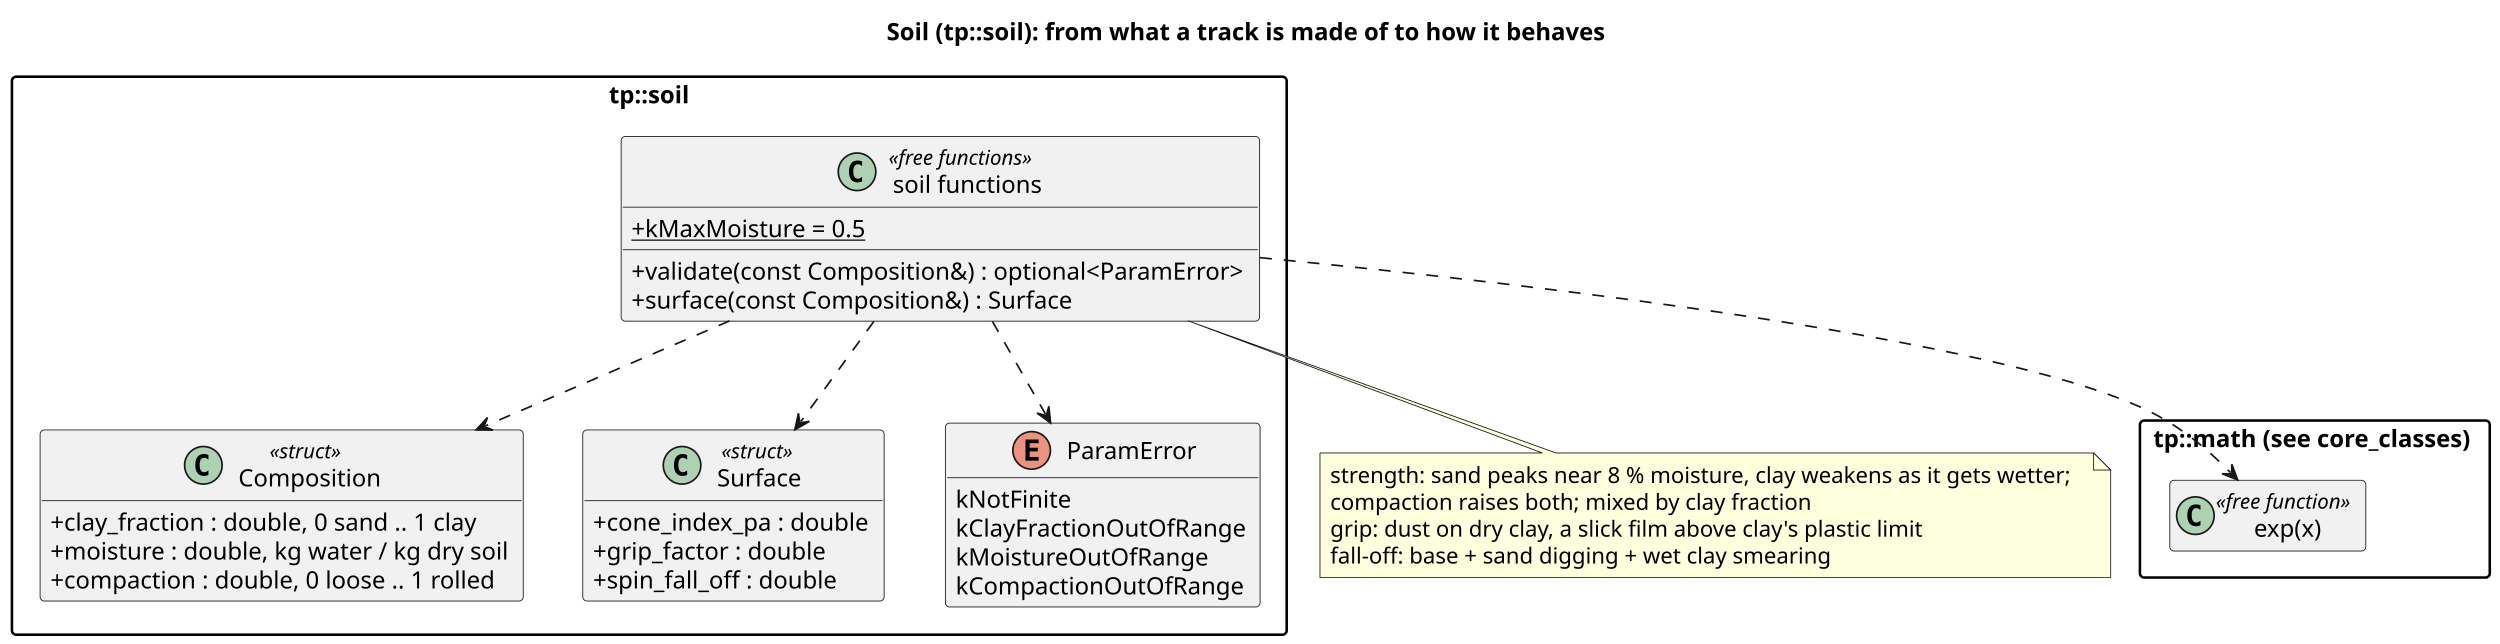
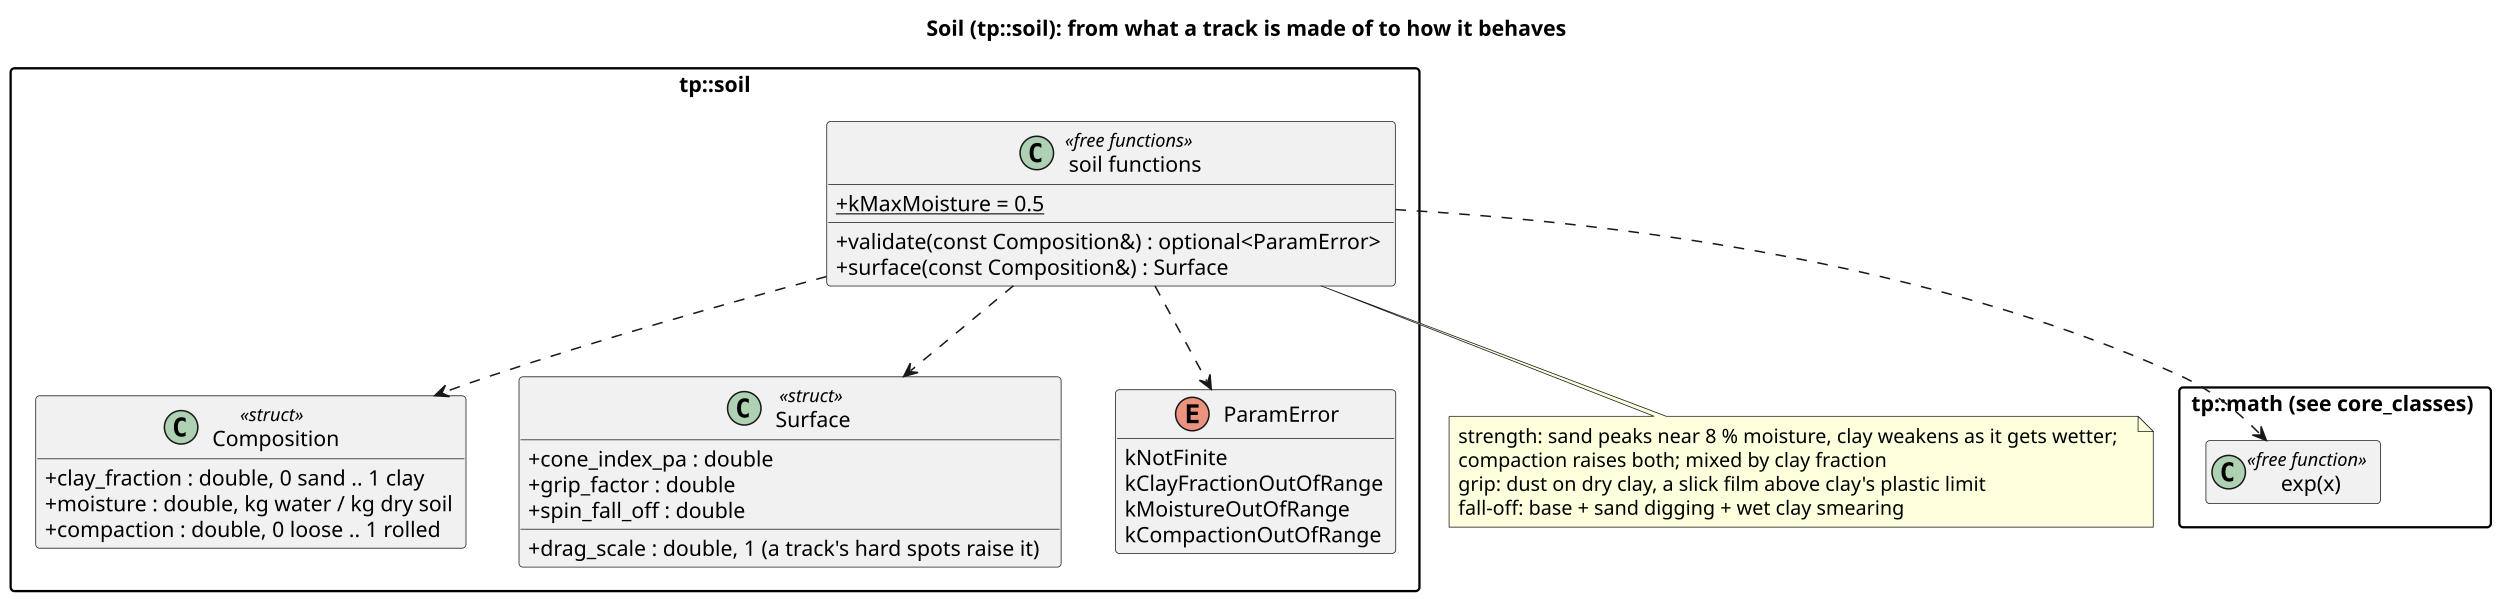
- <svg xmlns="http://www.w3.org/2000/svg" contentStyleType="text/css" height="377px" preserveAspectRatio="none" style="width:1465px;height:377px;background:#FFFFFF;" version="1.1" viewBox="0 0 1465 377" width="1465px" zoomAndPan="magnify">
+ <svg xmlns="http://www.w3.org/2000/svg" contentStyleType="text/css" height="394px" preserveAspectRatio="none" style="width:1645px;height:394px;background:#FFFFFF;" version="1.1" viewBox="0 0 1645 394" width="1645px" zoomAndPan="magnify">
  <defs />
  <g>
-     <text fill="#000000" font-family="sans-serif" font-size="14" font-weight="bold" lengthAdjust="spacing" textLength="411.906" x="519.547" y="23.562">Soil (tp::soil): from what a track is made of to how it behaves</text>
+     <text fill="#000000" font-family="sans-serif" font-size="14" font-weight="bold" lengthAdjust="spacing" textLength="411.906" x="609.547" y="23.562">Soil (tp::soil): from what a track is made of to how it behaves</text>
    <g id="cluster_tp::math (see core_classes)">
-       <rect fill="none" height="92" rx="2.5" ry="2.5" style="stroke:#000000;stroke-width:1.5;" width="205" x="1254" y="246.44" />
-       <text fill="#000000" font-family="sans-serif" font-size="14" font-weight="bold" lengthAdjust="spacing" textLength="189.308" x="1261.846" y="262.002">tp::math (see core_classes)</text>
+       <rect fill="none" height="92" rx="2.5" ry="2.5" style="stroke:#000000;stroke-width:1.5;" width="205" x="1434" y="254.94" />
+       <text fill="#000000" font-family="sans-serif" font-size="14" font-weight="bold" lengthAdjust="spacing" textLength="189.308" x="1441.846" y="270.502">tp::math (see core_classes)</text>
    </g>
    <g id="cluster_tp::soil">
-       <rect fill="none" height="327" rx="2.5" ry="2.5" style="stroke:#000000;stroke-width:1.5;" width="747" x="7" y="44.94" />
-       <text fill="#000000" font-family="sans-serif" font-size="14" font-weight="bold" lengthAdjust="spacing" textLength="47.318" x="356.841" y="60.502">tp::soil</text>
+       <rect fill="none" height="344" rx="2.5" ry="2.5" style="stroke:#000000;stroke-width:1.5;" width="927" x="7" y="44.94" />
+       <text fill="#000000" font-family="sans-serif" font-size="14" font-weight="bold" lengthAdjust="spacing" textLength="47.318" x="446.841" y="60.502">tp::soil</text>
    </g>
    <g id="elem_Exp">
-       <rect codeLine="7" fill="#F1F1F1" height="41.459" id="Exp" rx="2.5" ry="2.5" style="stroke:#181818;stroke-width:0.5;" width="114.859" x="1271.5" y="281.44" />
-       <ellipse cx="1286.5" cy="302.169" fill="#ADD1B2" rx="11" ry="11" style="stroke:#181818;stroke-width:1.0;" />
-       <path d="M1289.469,307.81 Q1288.891,308.106 1288.25,308.247 Q1287.609,308.403 1286.906,308.403 Q1284.406,308.403 1283.078,306.763 Q1281.766,305.106 1281.766,301.981 Q1281.766,298.856 1283.078,297.2 Q1284.406,295.544 1286.906,295.544 Q1287.609,295.544 1288.25,295.7 Q1288.906,295.856 1289.469,296.153 L1289.469,298.872 Q1288.844,298.294 1288.25,298.028 Q1287.656,297.747 1287.031,297.747 Q1285.688,297.747 1285,298.825 Q1284.312,299.888 1284.312,301.981 Q1284.312,304.075 1285,305.153 Q1285.688,306.216 1287.031,306.216 Q1287.656,306.216 1288.25,305.95 Q1288.844,305.669 1289.469,305.091 L1289.469,307.81 Z " fill="#000000" />
-       <text fill="#000000" font-family="sans-serif" font-size="12" font-style="italic" lengthAdjust="spacing" textLength="86.859" x="1298.5" y="298.065">«free function»</text>
-       <text fill="#000000" font-family="sans-serif" font-size="14" lengthAdjust="spacing" textLength="42.232" x="1320.813" y="314.522">exp(x)</text>
+       <rect codeLine="7" fill="#F1F1F1" height="41.459" id="Exp" rx="2.5" ry="2.5" style="stroke:#181818;stroke-width:0.5;" width="114.859" x="1451.5" y="289.94" />
+       <ellipse cx="1466.5" cy="310.669" fill="#ADD1B2" rx="11" ry="11" style="stroke:#181818;stroke-width:1.0;" />
+       <path d="M1469.469,316.31 Q1468.891,316.606 1468.25,316.747 Q1467.609,316.903 1466.906,316.903 Q1464.406,316.903 1463.078,315.263 Q1461.766,313.606 1461.766,310.481 Q1461.766,307.356 1463.078,305.7 Q1464.406,304.044 1466.906,304.044 Q1467.609,304.044 1468.25,304.2 Q1468.906,304.356 1469.469,304.653 L1469.469,307.372 Q1468.844,306.794 1468.25,306.528 Q1467.656,306.247 1467.031,306.247 Q1465.688,306.247 1465,307.325 Q1464.312,308.388 1464.312,310.481 Q1464.312,312.575 1465,313.653 Q1465.688,314.716 1467.031,314.716 Q1467.656,314.716 1468.25,314.45 Q1468.844,314.169 1469.469,313.591 L1469.469,316.31 Z " fill="#000000" />
+       <text fill="#000000" font-family="sans-serif" font-size="12" font-style="italic" lengthAdjust="spacing" textLength="86.859" x="1478.5" y="306.565">«free function»</text>
+       <text fill="#000000" font-family="sans-serif" font-size="14" lengthAdjust="spacing" textLength="42.232" x="1500.813" y="323.022">exp(x)</text>
    </g>
    <g id="elem_Composition">
-       <rect codeLine="11" fill="#F1F1F1" height="100.277" id="Composition" rx="2.5" ry="2.5" style="stroke:#181818;stroke-width:0.5;" width="283.12" x="23.5" y="251.94" />
-       <ellipse cx="119.176" cy="272.669" fill="#ADD1B2" rx="11" ry="11" style="stroke:#181818;stroke-width:1.0;" />
-       <path d="M122.144,278.31 Q121.566,278.606 120.926,278.747 Q120.285,278.903 119.582,278.903 Q117.082,278.903 115.754,277.263 Q114.441,275.606 114.441,272.481 Q114.441,269.356 115.754,267.7 Q117.082,266.044 119.582,266.044 Q120.285,266.044 120.926,266.2 Q121.582,266.356 122.144,266.653 L122.144,269.372 Q121.519,268.794 120.926,268.528 Q120.332,268.247 119.707,268.247 Q118.363,268.247 117.676,269.325 Q116.988,270.388 116.988,272.481 Q116.988,274.575 117.676,275.653 Q118.363,276.716 119.707,276.716 Q120.332,276.716 120.926,276.45 Q121.519,276.169 122.144,275.591 L122.144,278.31 Z " fill="#000000" />
-       <text fill="#000000" font-family="sans-serif" font-size="12" font-style="italic" lengthAdjust="spacing" textLength="46.676" x="157.972" y="268.565">«struct»</text>
-       <text fill="#000000" font-family="sans-serif" font-size="14" lengthAdjust="spacing" textLength="83.269" x="139.676" y="285.022">Composition</text>
-       <line style="stroke:#181818;stroke-width:0.5;" x1="24.5" x2="305.62" y1="293.398" y2="293.398" />
-       <text fill="#000000" font-family="sans-serif" font-size="14" lengthAdjust="spacing" textLength="256.519" x="29.5" y="310.961">+clay_fraction : double, 0 sand .. 1 clay</text>
-       <text fill="#000000" font-family="sans-serif" font-size="14" lengthAdjust="spacing" textLength="271.12" x="29.5" y="327.9">+moisture : double, kg water / kg dry soil</text>
-       <text fill="#000000" font-family="sans-serif" font-size="14" lengthAdjust="spacing" textLength="263.491" x="29.5" y="344.84">+compaction : double, 0 loose .. 1 rolled</text>
+       <rect codeLine="11" fill="#F1F1F1" height="100.277" id="Composition" rx="2.5" ry="2.5" style="stroke:#181818;stroke-width:0.5;" width="283.12" x="23.5" y="260.44" />
+       <ellipse cx="119.176" cy="281.169" fill="#ADD1B2" rx="11" ry="11" style="stroke:#181818;stroke-width:1.0;" />
+       <path d="M122.144,286.81 Q121.566,287.106 120.926,287.247 Q120.285,287.403 119.582,287.403 Q117.082,287.403 115.754,285.763 Q114.441,284.106 114.441,280.981 Q114.441,277.856 115.754,276.2 Q117.082,274.544 119.582,274.544 Q120.285,274.544 120.926,274.7 Q121.582,274.856 122.144,275.153 L122.144,277.872 Q121.519,277.294 120.926,277.028 Q120.332,276.747 119.707,276.747 Q118.363,276.747 117.676,277.825 Q116.988,278.888 116.988,280.981 Q116.988,283.075 117.676,284.153 Q118.363,285.216 119.707,285.216 Q120.332,285.216 120.926,284.95 Q121.519,284.669 122.144,284.091 L122.144,286.81 Z " fill="#000000" />
+       <text fill="#000000" font-family="sans-serif" font-size="12" font-style="italic" lengthAdjust="spacing" textLength="46.676" x="157.972" y="277.065">«struct»</text>
+       <text fill="#000000" font-family="sans-serif" font-size="14" lengthAdjust="spacing" textLength="83.269" x="139.676" y="293.522">Composition</text>
+       <line style="stroke:#181818;stroke-width:0.5;" x1="24.5" x2="305.62" y1="301.898" y2="301.898" />
+       <text fill="#000000" font-family="sans-serif" font-size="14" lengthAdjust="spacing" textLength="256.519" x="29.5" y="319.461">+clay_fraction : double, 0 sand .. 1 clay</text>
+       <text fill="#000000" font-family="sans-serif" font-size="14" lengthAdjust="spacing" textLength="271.12" x="29.5" y="336.4">+moisture : double, kg water / kg dry soil</text>
+       <text fill="#000000" font-family="sans-serif" font-size="14" lengthAdjust="spacing" textLength="263.491" x="29.5" y="353.34">+compaction : double, 0 loose .. 1 rolled</text>
    </g>
    <g id="elem_Surface">
-       <rect codeLine="16" fill="#F1F1F1" height="100.277" id="Surface" rx="2.5" ry="2.5" style="stroke:#181818;stroke-width:0.5;" width="176.609" x="341.5" y="251.94" />
-       <ellipse cx="399.688" cy="272.669" fill="#ADD1B2" rx="11" ry="11" style="stroke:#181818;stroke-width:1.0;" />
-       <path d="M402.656,278.31 Q402.078,278.606 401.438,278.747 Q400.797,278.903 400.094,278.903 Q397.594,278.903 396.266,277.263 Q394.953,275.606 394.953,272.481 Q394.953,269.356 396.266,267.7 Q397.594,266.044 400.094,266.044 Q400.797,266.044 401.438,266.2 Q402.094,266.356 402.656,266.653 L402.656,269.372 Q402.031,268.794 401.438,268.528 Q400.844,268.247 400.219,268.247 Q398.875,268.247 398.188,269.325 Q397.5,270.388 397.5,272.481 Q397.5,274.575 398.188,275.653 Q398.875,276.716 400.219,276.716 Q400.844,276.716 401.438,276.45 Q402.031,276.169 402.656,275.591 L402.656,278.31 Z " fill="#000000" />
-       <text fill="#000000" font-family="sans-serif" font-size="12" font-style="italic" lengthAdjust="spacing" textLength="46.676" x="422.717" y="268.565">«struct»</text>
-       <text fill="#000000" font-family="sans-serif" font-size="14" lengthAdjust="spacing" textLength="51.734" x="420.188" y="285.022">Surface</text>
-       <line style="stroke:#181818;stroke-width:0.5;" x1="342.5" x2="517.109" y1="293.398" y2="293.398" />
-       <text fill="#000000" font-family="sans-serif" font-size="14" lengthAdjust="spacing" textLength="164.609" x="347.5" y="310.961">+cone_index_pa : double</text>
-       <text fill="#000000" font-family="sans-serif" font-size="14" lengthAdjust="spacing" textLength="138.031" x="347.5" y="327.9">+grip_factor : double</text>
-       <text fill="#000000" font-family="sans-serif" font-size="14" lengthAdjust="spacing" textLength="145.517" x="347.5" y="344.84">+spin_fall_off : double</text>
+       <rect codeLine="16" fill="#F1F1F1" height="125.217" id="Surface" rx="2.5" ry="2.5" style="stroke:#181818;stroke-width:0.5;" width="356.716" x="341.5" y="247.94" />
+       <ellipse cx="489.741" cy="268.669" fill="#ADD1B2" rx="11" ry="11" style="stroke:#181818;stroke-width:1.0;" />
+       <path d="M492.709,274.31 Q492.131,274.606 491.491,274.747 Q490.85,274.903 490.147,274.903 Q487.647,274.903 486.319,273.263 Q485.006,271.606 485.006,268.481 Q485.006,265.356 486.319,263.7 Q487.647,262.044 490.147,262.044 Q490.85,262.044 491.491,262.2 Q492.147,262.356 492.709,262.653 L492.709,265.372 Q492.084,264.794 491.491,264.528 Q490.897,264.247 490.272,264.247 Q488.928,264.247 488.241,265.325 Q487.553,266.388 487.553,268.481 Q487.553,270.575 488.241,271.653 Q488.928,272.716 490.272,272.716 Q490.897,272.716 491.491,272.45 Q492.084,272.169 492.709,271.591 L492.709,274.31 Z " fill="#000000" />
+       <text fill="#000000" font-family="sans-serif" font-size="12" font-style="italic" lengthAdjust="spacing" textLength="46.676" x="512.77" y="264.565">«struct»</text>
+       <text fill="#000000" font-family="sans-serif" font-size="14" lengthAdjust="spacing" textLength="51.734" x="510.241" y="281.022">Surface</text>
+       <line style="stroke:#181818;stroke-width:0.5;" x1="342.5" x2="697.216" y1="289.398" y2="289.398" />
+       <text fill="#000000" font-family="sans-serif" font-size="14" lengthAdjust="spacing" textLength="164.609" x="347.5" y="306.961">+cone_index_pa : double</text>
+       <text fill="#000000" font-family="sans-serif" font-size="14" lengthAdjust="spacing" textLength="138.031" x="347.5" y="323.9">+grip_factor : double</text>
+       <text fill="#000000" font-family="sans-serif" font-size="14" lengthAdjust="spacing" textLength="145.517" x="347.5" y="340.84">+spin_fall_off : double</text>
+       <line style="stroke:#181818;stroke-width:0.5;" x1="342.5" x2="697.216" y1="348.217" y2="348.217" />
+       <text fill="#000000" font-family="sans-serif" font-size="14" lengthAdjust="spacing" textLength="344.716" x="347.5" y="365.779">+drag_scale : double, 1 (a track's hard spots raise it)</text>
    </g>
    <g id="elem_ParamError">
-       <rect codeLine="21" fill="#F1F1F1" height="107.758" id="ParamError" rx="2.5" ry="2.5" style="stroke:#181818;stroke-width:0.5;" width="184.402" x="554" y="247.94" />
-       <ellipse cx="604.542" cy="263.94" fill="#EB937F" rx="11" ry="11" style="stroke:#181818;stroke-width:1.0;" />
-       <path d="M608.651,269.94 L600.932,269.94 L600.932,257.549 L608.651,257.549 L608.651,259.705 L603.385,259.705 L603.385,262.377 L608.151,262.377 L608.151,264.533 L603.385,264.533 L603.385,267.783 L608.651,267.783 L608.651,269.94 Z " fill="#000000" />
-       <text fill="#000000" font-family="sans-serif" font-size="14" lengthAdjust="spacing" textLength="74.819" x="625.042" y="269.032">ParamError</text>
-       <line style="stroke:#181818;stroke-width:0.5;" x1="555" x2="737.402" y1="279.94" y2="279.94" />
-       <text fill="#000000" font-family="sans-serif" font-size="14" lengthAdjust="spacing" textLength="67.266" x="560" y="297.502">kNotFinite</text>
-       <text fill="#000000" font-family="sans-serif" font-size="14" lengthAdjust="spacing" textLength="172.402" x="560" y="314.441">kClayFractionOutOfRange</text>
-       <text fill="#000000" font-family="sans-serif" font-size="14" lengthAdjust="spacing" textLength="147.137" x="560" y="331.381">kMoistureOutOfRange</text>
-       <text fill="#000000" font-family="sans-serif" font-size="14" lengthAdjust="spacing" textLength="168.977" x="560" y="348.32">kCompactionOutOfRange</text>
+       <rect codeLine="22" fill="#F1F1F1" height="107.758" id="ParamError" rx="2.5" ry="2.5" style="stroke:#181818;stroke-width:0.5;" width="184.402" x="734" y="256.44" />
+       <ellipse cx="784.542" cy="272.44" fill="#EB937F" rx="11" ry="11" style="stroke:#181818;stroke-width:1.0;" />
+       <path d="M788.651,278.44 L780.932,278.44 L780.932,266.049 L788.651,266.049 L788.651,268.205 L783.385,268.205 L783.385,270.877 L788.151,270.877 L788.151,273.033 L783.385,273.033 L783.385,276.283 L788.651,276.283 L788.651,278.44 Z " fill="#000000" />
+       <text fill="#000000" font-family="sans-serif" font-size="14" lengthAdjust="spacing" textLength="74.819" x="805.042" y="277.532">ParamError</text>
+       <line style="stroke:#181818;stroke-width:0.5;" x1="735" x2="917.402" y1="288.44" y2="288.44" />
+       <text fill="#000000" font-family="sans-serif" font-size="14" lengthAdjust="spacing" textLength="67.266" x="740" y="306.002">kNotFinite</text>
+       <text fill="#000000" font-family="sans-serif" font-size="14" lengthAdjust="spacing" textLength="172.402" x="740" y="322.941">kClayFractionOutOfRange</text>
+       <text fill="#000000" font-family="sans-serif" font-size="14" lengthAdjust="spacing" textLength="147.137" x="740" y="339.881">kMoistureOutOfRange</text>
+       <text fill="#000000" font-family="sans-serif" font-size="14" lengthAdjust="spacing" textLength="168.977" x="740" y="356.82">kCompactionOutOfRange</text>
    </g>
    <g id="elem_SoilFns">
-       <rect codeLine="27" fill="#F1F1F1" height="108.277" id="SoilFns" rx="2.5" ry="2.5" style="stroke:#181818;stroke-width:0.5;" width="374.127" x="364" y="79.939" />
-       <ellipse cx="502.22" cy="100.669" fill="#ADD1B2" rx="11" ry="11" style="stroke:#181818;stroke-width:1.0;" />
-       <path d="M505.188,106.31 Q504.61,106.606 503.97,106.747 Q503.329,106.903 502.626,106.903 Q500.126,106.903 498.798,105.263 Q497.485,103.606 497.485,100.481 Q497.485,97.356 498.798,95.7 Q500.126,94.044 502.626,94.044 Q503.329,94.044 503.97,94.2 Q504.626,94.356 505.188,94.653 L505.188,97.372 Q504.563,96.794 503.97,96.528 Q503.376,96.247 502.751,96.247 Q501.407,96.247 500.72,97.325 Q500.032,98.388 500.032,100.481 Q500.032,102.575 500.72,103.653 Q501.407,104.716 502.751,104.716 Q503.376,104.716 503.97,104.45 Q504.563,104.169 505.188,103.591 L505.188,106.31 Z " fill="#000000" />
-       <text fill="#000000" font-family="sans-serif" font-size="12" font-style="italic" lengthAdjust="spacing" textLength="93.188" x="520.72" y="96.564">«free functions»</text>
-       <text fill="#000000" font-family="sans-serif" font-size="14" lengthAdjust="spacing" textLength="88.259" x="523.184" y="113.022">soil functions</text>
-       <line style="stroke:#181818;stroke-width:0.5;" x1="365" x2="737.127" y1="121.398" y2="121.398" />
-       <text fill="#000000" font-family="sans-serif" font-size="14" lengthAdjust="spacing" text-decoration="underline" textLength="141.723" x="370" y="138.961">+kMaxMoisture = 0.5</text>
-       <line style="stroke:#181818;stroke-width:0.5;" x1="365" x2="737.127" y1="146.338" y2="146.338" />
-       <text fill="#000000" font-family="sans-serif" font-size="14" lengthAdjust="spacing" textLength="362.127" x="370" y="163.9">+validate(const Composition&amp;) : optional&lt;ParamError&gt;</text>
-       <text fill="#000000" font-family="sans-serif" font-size="14" lengthAdjust="spacing" textLength="266.116" x="370" y="180.84">+surface(const Composition&amp;) : Surface</text>
+       <rect codeLine="28" fill="#F1F1F1" height="108.277" id="SoilFns" rx="2.5" ry="2.5" style="stroke:#181818;stroke-width:0.5;" width="374.127" x="544" y="79.939" />
+       <ellipse cx="682.22" cy="100.669" fill="#ADD1B2" rx="11" ry="11" style="stroke:#181818;stroke-width:1.0;" />
+       <path d="M685.188,106.31 Q684.61,106.606 683.97,106.747 Q683.329,106.903 682.626,106.903 Q680.126,106.903 678.798,105.263 Q677.485,103.606 677.485,100.481 Q677.485,97.356 678.798,95.7 Q680.126,94.044 682.626,94.044 Q683.329,94.044 683.97,94.2 Q684.626,94.356 685.188,94.653 L685.188,97.372 Q684.563,96.794 683.97,96.528 Q683.376,96.247 682.751,96.247 Q681.407,96.247 680.72,97.325 Q680.032,98.388 680.032,100.481 Q680.032,102.575 680.72,103.653 Q681.407,104.716 682.751,104.716 Q683.376,104.716 683.97,104.45 Q684.563,104.169 685.188,103.591 L685.188,106.31 Z " fill="#000000" />
+       <text fill="#000000" font-family="sans-serif" font-size="12" font-style="italic" lengthAdjust="spacing" textLength="93.188" x="700.72" y="96.564">«free functions»</text>
+       <text fill="#000000" font-family="sans-serif" font-size="14" lengthAdjust="spacing" textLength="88.259" x="703.184" y="113.022">soil functions</text>
+       <line style="stroke:#181818;stroke-width:0.5;" x1="545" x2="917.127" y1="121.398" y2="121.398" />
+       <text fill="#000000" font-family="sans-serif" font-size="14" lengthAdjust="spacing" text-decoration="underline" textLength="141.723" x="550" y="138.961">+kMaxMoisture = 0.5</text>
+       <line style="stroke:#181818;stroke-width:0.5;" x1="545" x2="917.127" y1="146.338" y2="146.338" />
+       <text fill="#000000" font-family="sans-serif" font-size="14" lengthAdjust="spacing" textLength="362.127" x="550" y="163.9">+validate(const Composition&amp;) : optional&lt;ParamError&gt;</text>
+       <text fill="#000000" font-family="sans-serif" font-size="14" lengthAdjust="spacing" textLength="266.116" x="550" y="180.84">+surface(const Composition&amp;) : Surface</text>
    </g>
    <g id="elem_GMN13">
-       <path d="M773.5,265.44 L773.5,338.357 A0,0 0 0 0 773.5,338.357 L1236.855,338.357 A0,0 0 0 0 1236.855,338.357 L1236.855,275.44 L1226.855,265.44 L911.79,265.44 L696.21,188.03 L903.79,265.44 L773.5,265.44 A0,0 0 0 0 773.5,265.44 " fill="#FEFFDD" style="stroke:#181818;stroke-width:0.5;" />
-       <path d="M1226.855,265.44 L1226.855,275.44 L1236.855,275.44 L1226.855,265.44 " fill="#FEFFDD" style="stroke:#181818;stroke-width:0.5;" />
-       <text fill="#000000" font-family="sans-serif" font-size="13" lengthAdjust="spacing" textLength="442.356" x="779.5" y="283.033">strength: sand peaks near 8 % moisture, clay weakens as it gets wetter;</text>
-       <text fill="#000000" font-family="sans-serif" font-size="13" lengthAdjust="spacing" textLength="287.301" x="779.5" y="298.763">compaction raises both; mixed by clay fraction</text>
-       <text fill="#000000" font-family="sans-serif" font-size="13" lengthAdjust="spacing" textLength="355.843" x="779.5" y="314.492">grip: dust on dry clay, a slick film above clay's plastic limit</text>
-       <text fill="#000000" font-family="sans-serif" font-size="13" lengthAdjust="spacing" textLength="301.837" x="779.5" y="330.222">fall-off: base + sand digging + wet clay smearing</text>
+       <path d="M953.5,273.94 L953.5,346.857 A0,0 0 0 0 953.5,346.857 L1416.855,346.857 A0,0 0 0 0 1416.855,346.857 L1416.855,283.94 L1406.855,273.94 L1096.44,273.94 L869.06,188.01 L1088.44,273.94 L953.5,273.94 A0,0 0 0 0 953.5,273.94 " fill="#FEFFDD" style="stroke:#181818;stroke-width:0.5;" />
+       <path d="M1406.855,273.94 L1406.855,283.94 L1416.855,283.94 L1406.855,273.94 " fill="#FEFFDD" style="stroke:#181818;stroke-width:0.5;" />
+       <text fill="#000000" font-family="sans-serif" font-size="13" lengthAdjust="spacing" textLength="442.356" x="959.5" y="291.533">strength: sand peaks near 8 % moisture, clay weakens as it gets wetter;</text>
+       <text fill="#000000" font-family="sans-serif" font-size="13" lengthAdjust="spacing" textLength="287.301" x="959.5" y="307.263">compaction raises both; mixed by clay fraction</text>
+       <text fill="#000000" font-family="sans-serif" font-size="13" lengthAdjust="spacing" textLength="355.843" x="959.5" y="322.992">grip: dust on dry clay, a slick film above clay's plastic limit</text>
+       <text fill="#000000" font-family="sans-serif" font-size="13" lengthAdjust="spacing" textLength="301.837" x="959.5" y="338.722">fall-off: base + sand digging + wet clay smearing</text>
    </g>
    <g id="link_SoilFns_Composition">
-       <path codeLine="32" d="M427.54,188.03 C379.9,208.519 331.232,229.449 284.522,249.539 " fill="none" id="SoilFns-to-Composition" style="stroke:#181818;stroke-width:1.0;stroke-dasharray:7.0,7.0;" />
-       <polygon fill="#181818" points="279.01,251.91,288.858,252.028,283.603,249.934,285.697,244.679,279.01,251.91" style="stroke:#181818;stroke-width:1.0;" />
+       <path codeLine="33" d="M543.85,181.98 C474.33,200.63 395.09,223.26 324,246.94 C311.62,251.06 304.428,253.54 291.678,258.25 " fill="none" id="SoilFns-to-Composition" style="stroke:#181818;stroke-width:1.0;stroke-dasharray:7.0,7.0;" />
+       <polygon fill="#181818" points="286.05,260.329,295.878,260.963,290.74,258.597,293.106,253.459,286.05,260.329" style="stroke:#181818;stroke-width:1.0;" />
    </g>
    <g id="link_SoilFns_Surface">
-       <path codeLine="33" d="M512.05,188.38 C497.2,208.75 483.885,227.022 469.336,246.972 " fill="none" id="SoilFns-to-Surface" style="stroke:#181818;stroke-width:1.0;stroke-dasharray:7.0,7.0;" />
-       <polygon fill="#181818" points="465.8,251.82,474.335,246.905,468.746,247.78,467.872,242.191,465.8,251.82" style="stroke:#181818;stroke-width:1.0;" />
+       <path codeLine="34" d="M666.83,188.01 C644.04,206.859 622.814,224.416 599.224,243.925 " fill="none" id="SoilFns-to-Surface" style="stroke:#181818;stroke-width:1.0;stroke-dasharray:7.0,7.0;" />
+       <polygon fill="#181818" points="594.6,247.75,604.085,245.096,598.453,244.563,598.986,238.931,594.6,247.75" style="stroke:#181818;stroke-width:1.0;" />
    </g>
    <g id="link_SoilFns_ParamError">
-       <path codeLine="34" d="M581.58,188.38 C592.48,207.429 601.769,223.662 612.659,242.683 " fill="none" id="SoilFns-to-ParamError" style="stroke:#181818;stroke-width:1.0;stroke-dasharray:7.0,7.0;" />
-       <polygon fill="#181818" points="615.64,247.889,614.639,238.092,613.156,243.55,607.697,242.067,615.64,247.889" style="stroke:#181818;stroke-width:1.0;" />
+       <path codeLine="35" d="M760.02,188.239 C771.75,209.79 782.39,229.35 794.12,250.89 " fill="none" id="SoilFns-to-ParamError" style="stroke:#181818;stroke-width:1.0;stroke-dasharray:7.0,7.0;" />
+       <polygon fill="#181818" points="796.99,256.159,796.199,246.342,794.599,251.768,789.173,250.168,796.99,256.159" style="stroke:#181818;stroke-width:1.0;" />
    </g>
    <g id="link_SoilFns_Exp">
-       <path codeLine="36" d="M738.33,150.98 C914.57,168.13 1164.4,198.38 1254,238.44 C1276.28,248.399 1293.025,262.65 1307.085,276.96 " fill="none" id="SoilFns-to-Exp" style="stroke:#181818;stroke-width:1.0;stroke-dasharray:7.0,7.0;" />
-       <polygon fill="#181818" points="1311.29,281.24,1307.836,272.016,1307.786,277.673,1302.129,277.623,1311.29,281.24" style="stroke:#181818;stroke-width:1.0;" />
+       <path codeLine="37" d="M918.22,137.889 C1064.51,146.429 1269.86,172.38 1434,246.94 C1456.22,257.029 1472.954,271.28 1487.034,285.54 " fill="none" id="SoilFns-to-Exp" style="stroke:#181818;stroke-width:1.0;stroke-dasharray:7.0,7.0;" />
+       <polygon fill="#181818" points="1491.25,289.81,1487.773,280.595,1487.737,286.252,1482.08,286.216,1491.25,289.81" style="stroke:#181818;stroke-width:1.0;" />
    </g>
  </g>
</svg>
